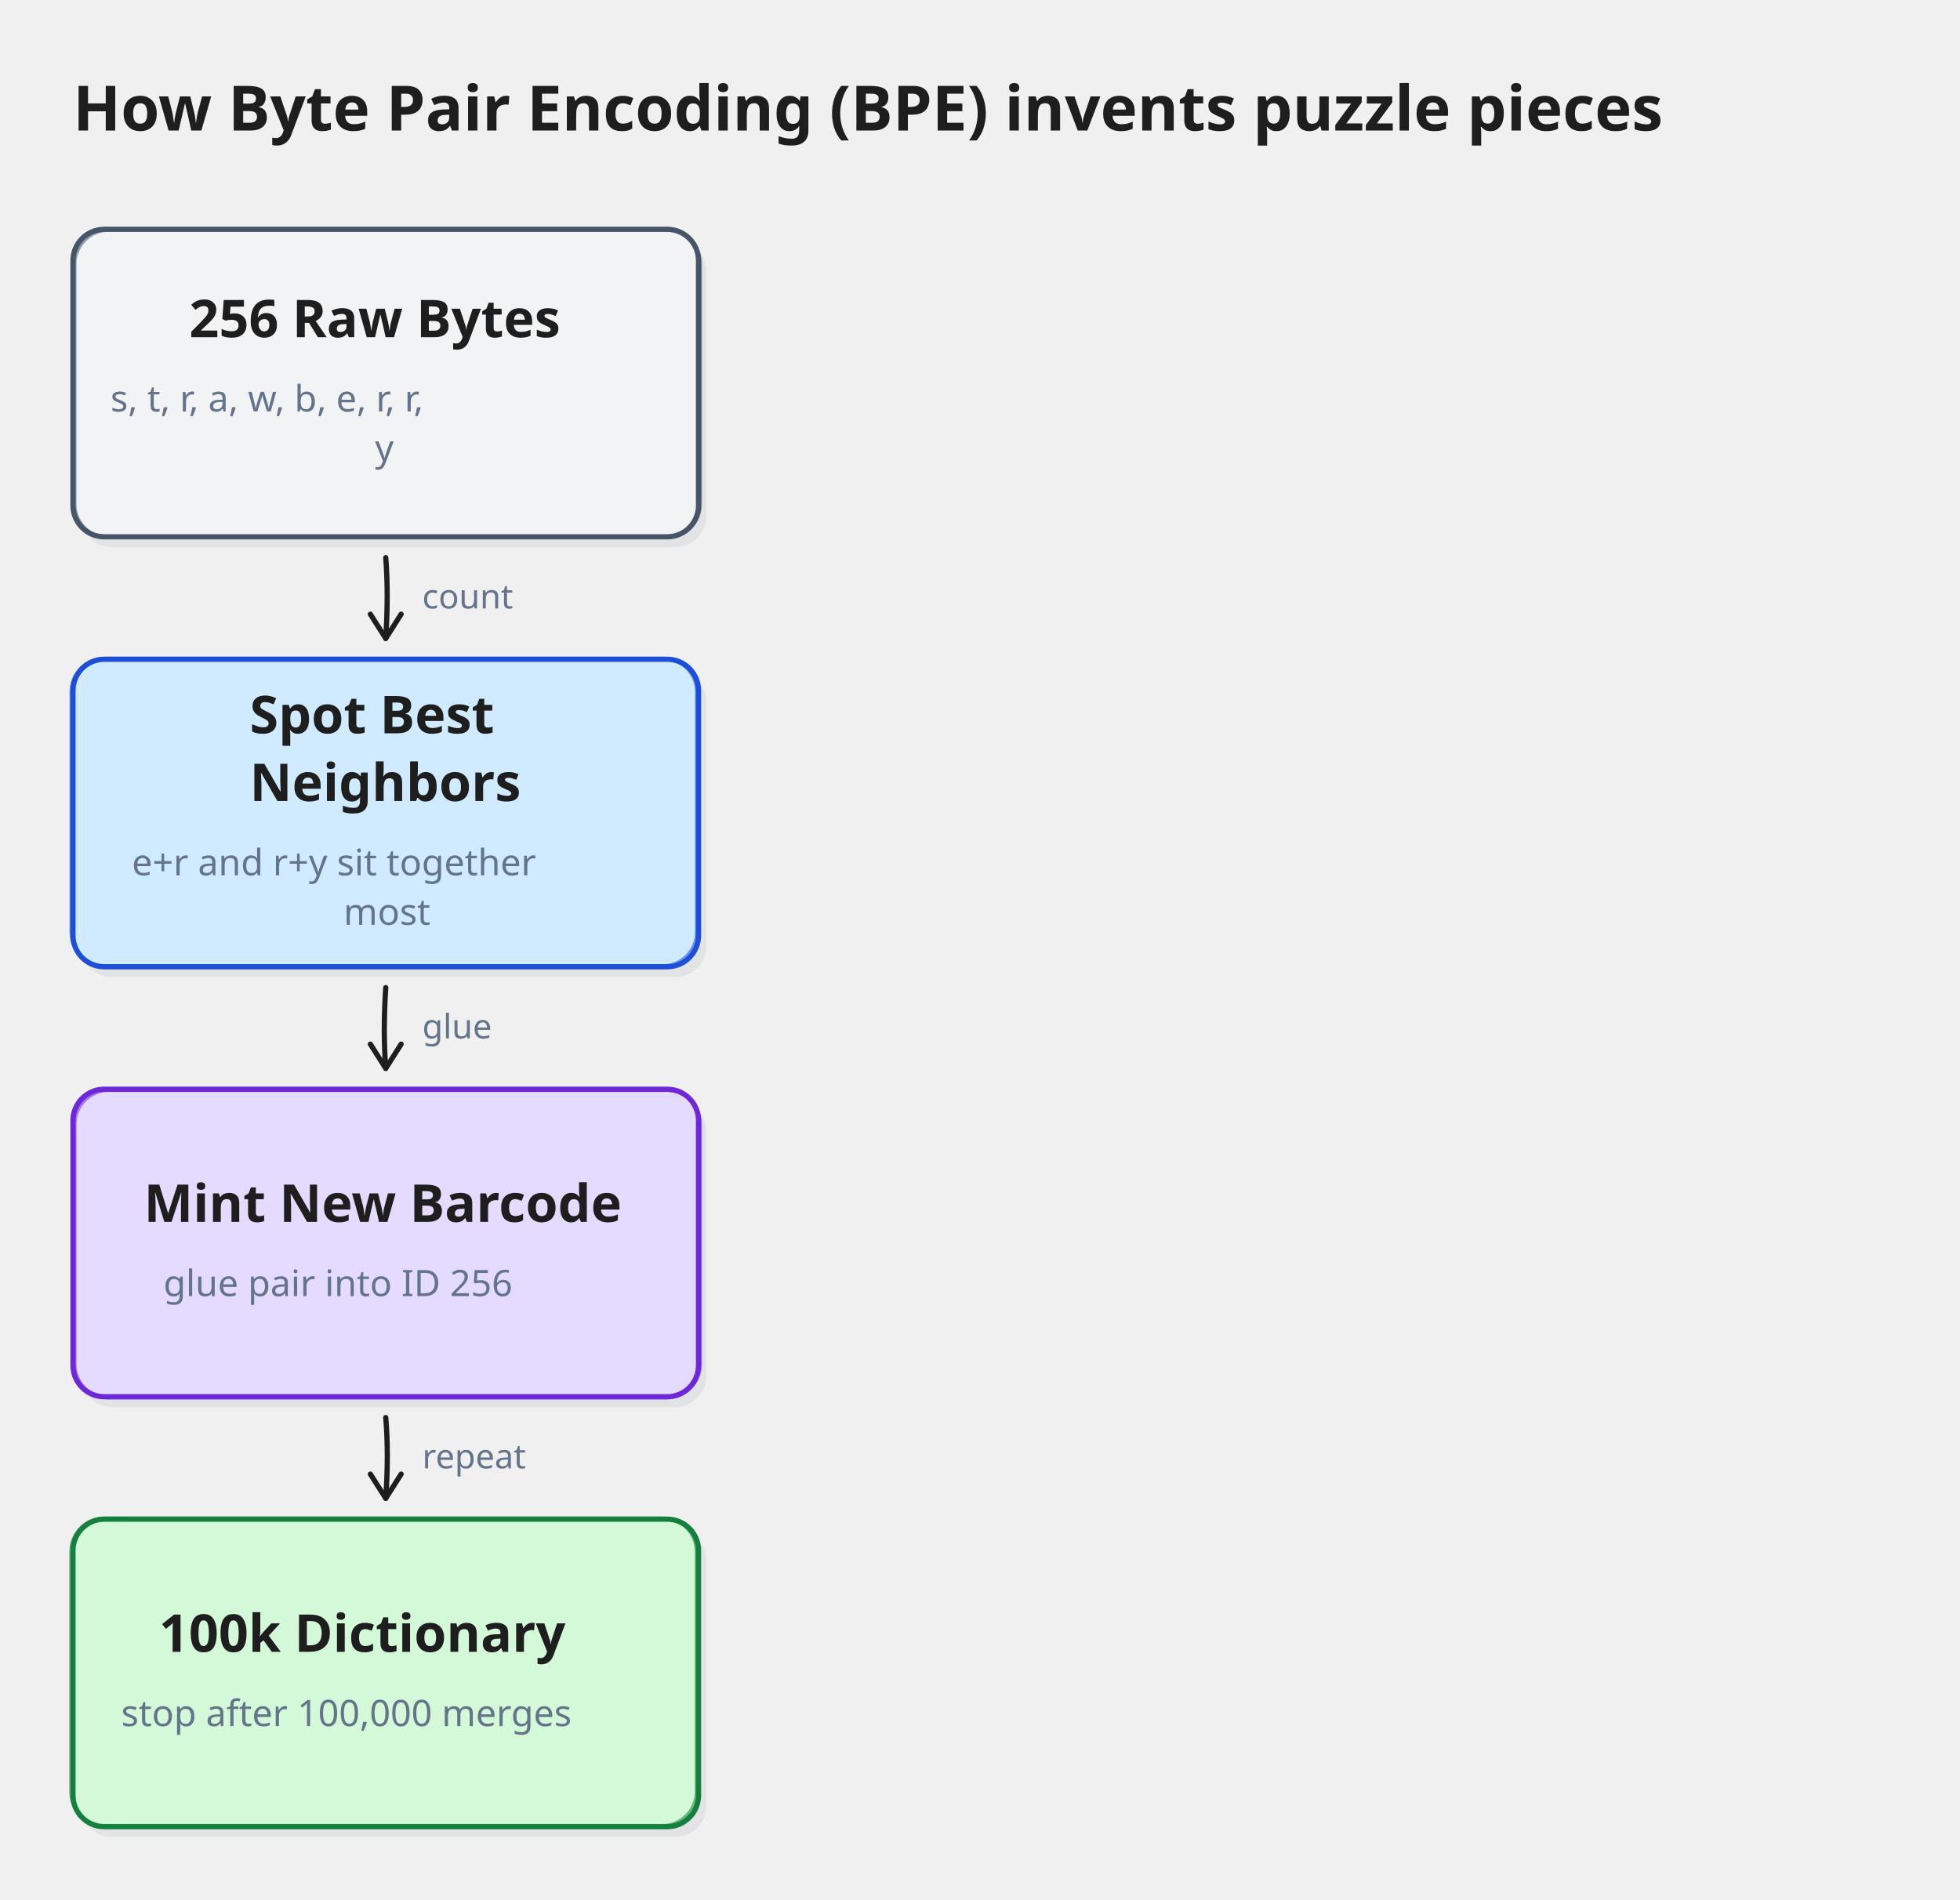
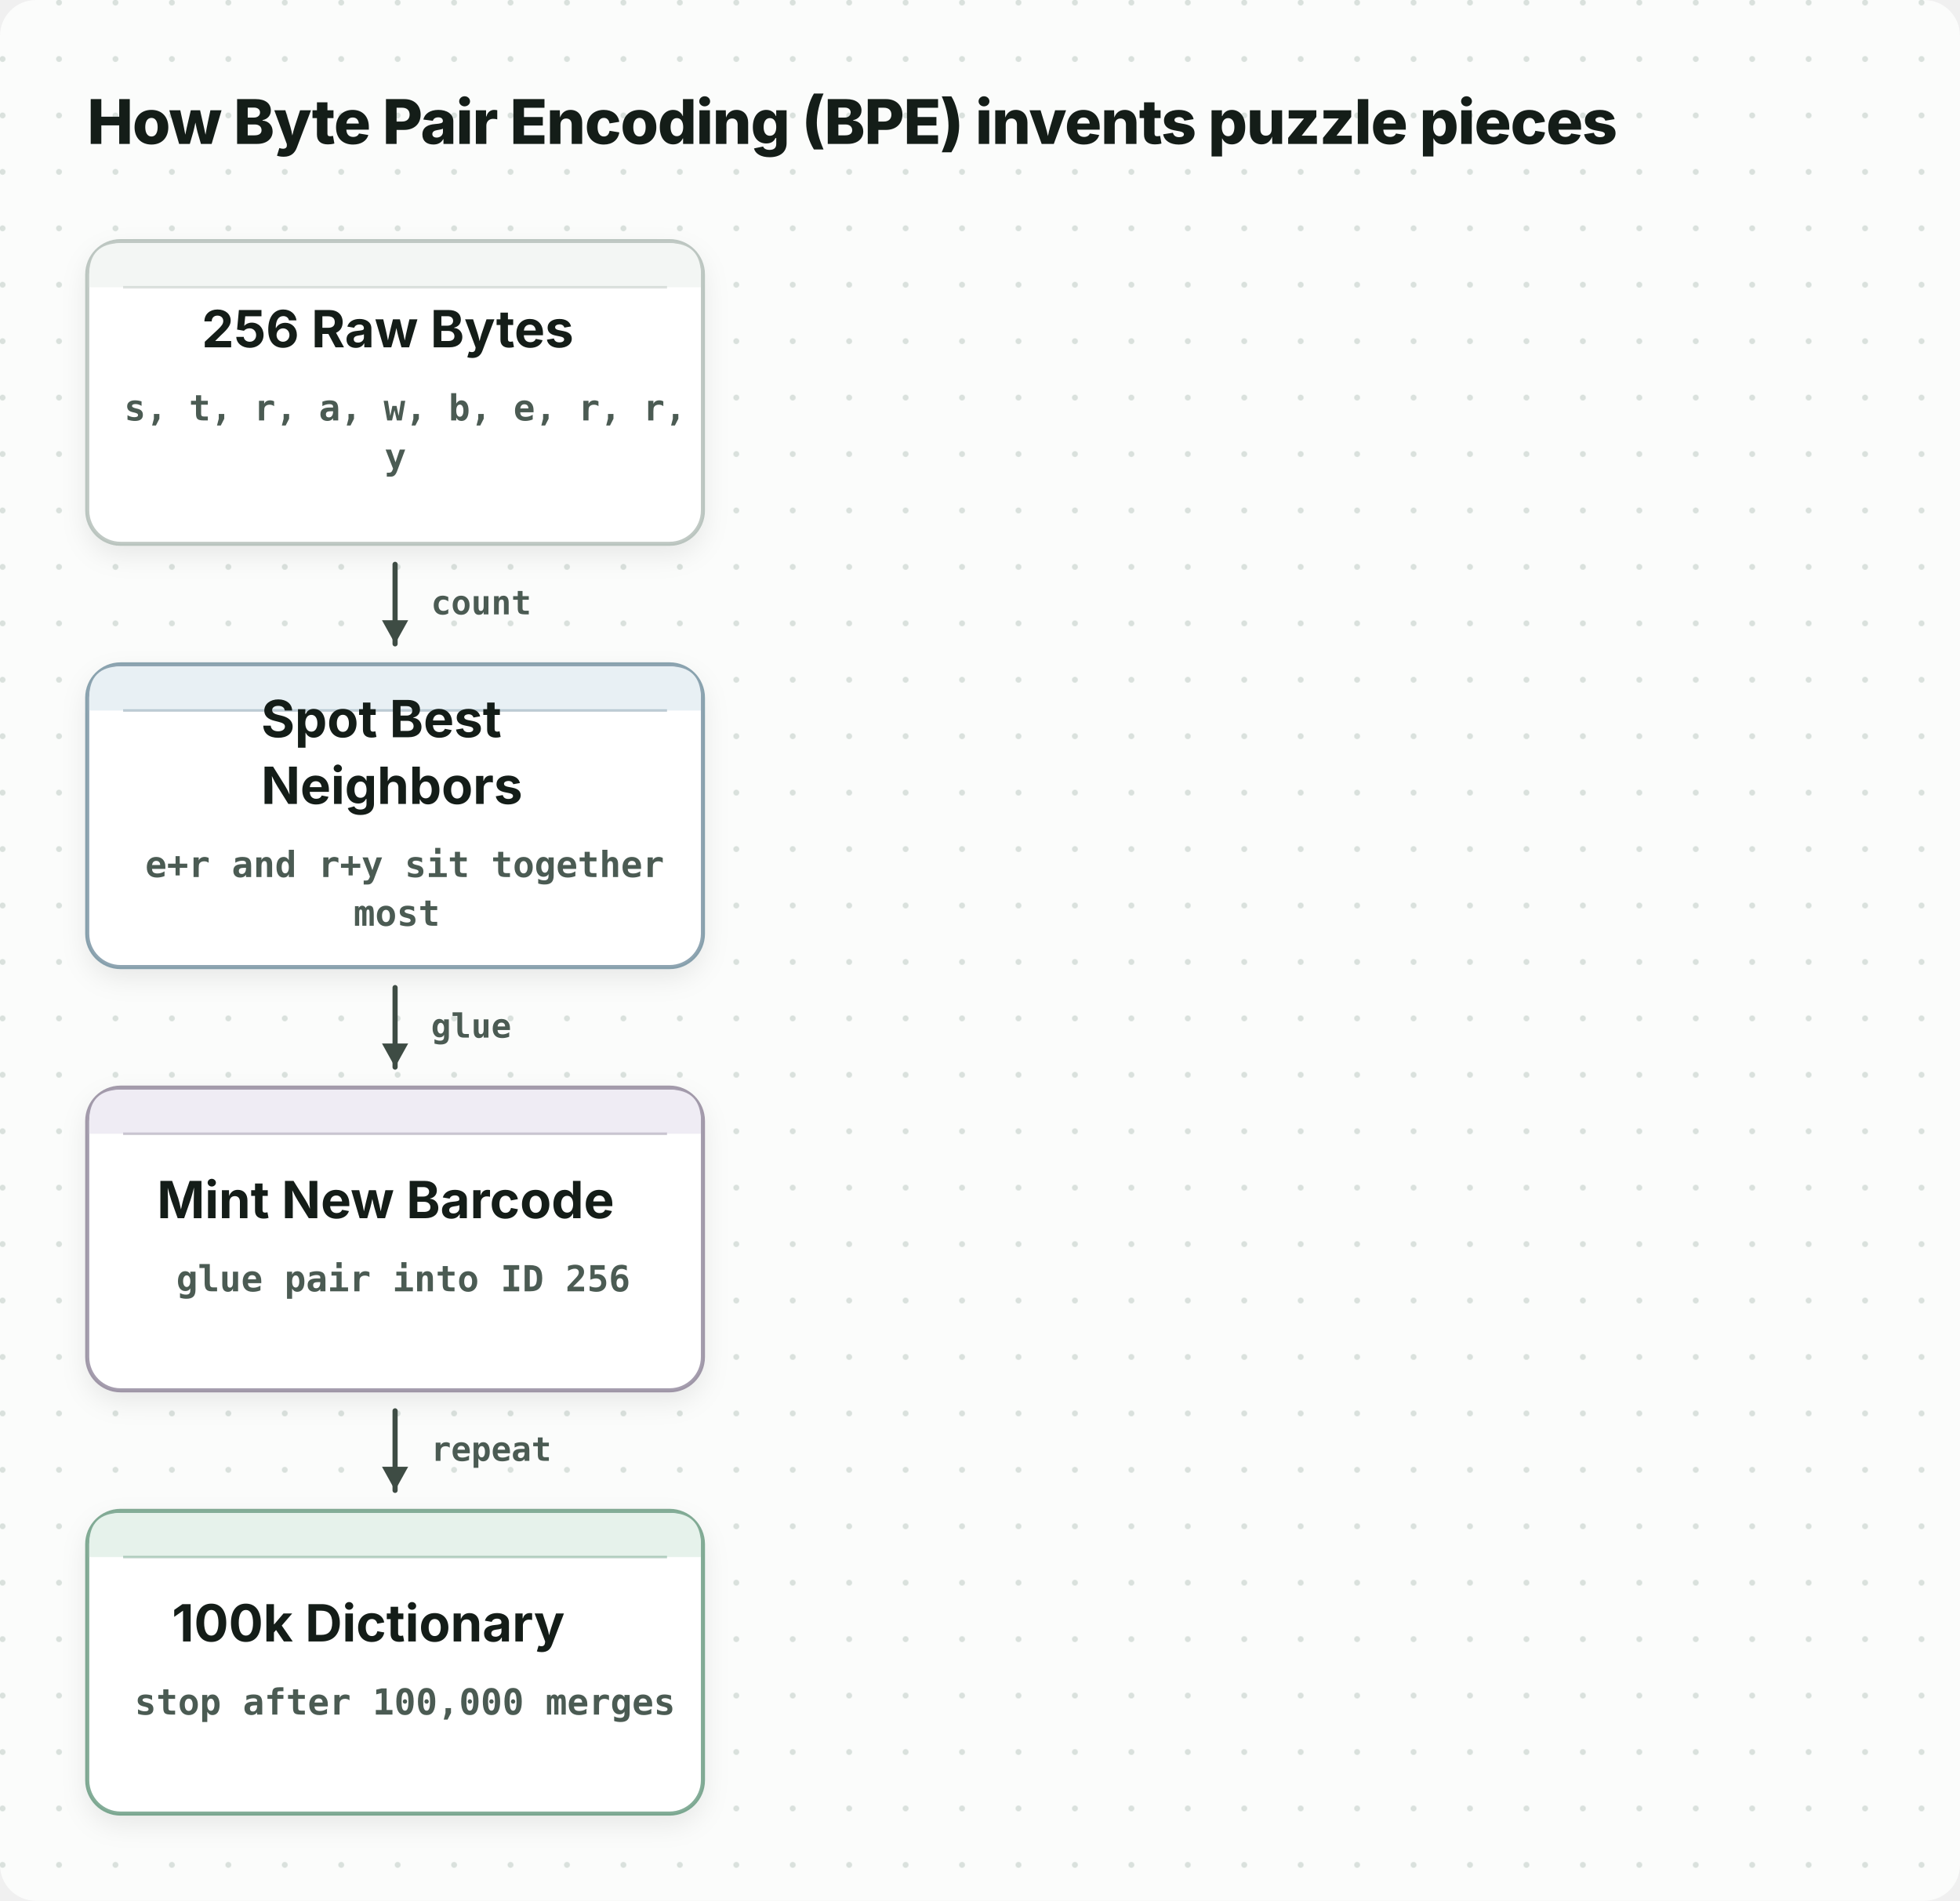
- <svg xmlns="http://www.w3.org/2000/svg" viewBox="-28.0 -28.0 752.0 729.0" width="100%" height="auto" class="excalidraw-svg">
+ <svg xmlns="http://www.w3.org/2000/svg" viewBox="-34.0 -34.0 764.0 741.0" width="100%" height="auto" class="excalidraw-svg">
  <defs>
+     <pattern id="draft-dots" width="22" height="22" patternUnits="userSpaceOnUse">
+       <circle cx="11" cy="11" r="1.15" fill="#c7d3cc" opacity="0.65" />
+     </pattern>
+     <filter id="card-shadow" x="-10%" y="-10%" width="125%" height="130%">
+       <feDropShadow dx="0" dy="4" stdDeviation="5" flood-color="#141d18" flood-opacity="0.08" />
+     </filter>
    <style>
- .excalidraw-text { font-family: "Virgil", "Comic Neue", "Caveat", "Segoe Print", "Bradley Hand", ui-rounded, sans-serif; }
+ .ed-title { font-family: "Bricolage Grotesque", -apple-system, BlinkMacSystemFont, sans-serif; letter-spacing: -0.015em; }
+ .ed-label { font-family: "Bricolage Grotesque", -apple-system, BlinkMacSystemFont, sans-serif; }
+ .ed-mono  { font-family: "IBM Plex Mono", ui-monospace, SFMono-Regular, monospace; }
</style>
  </defs>
-   <text x="0.0" y="22.1" font-size="24" font-weight="700" fill="#1e1e1e" class="excalidraw-text">How Byte Pair Encoding (BPE) invents puzzle pieces</text>
-   <rect x="3.0" y="64.0" width="240.0" height="118.0" rx="12" fill="#0f172a" fill-opacity="0.06" />
-   <rect x="0.0" y="60.0" width="240.0" height="118.0" rx="12" fill="#f1f3f5" stroke="#475569" stroke-width="2" />
-   <rect x="0.8" y="60.4" width="240.0" height="118.0" rx="13" fill="none" stroke="#475569" stroke-width="1.1" stroke-opacity="0.55" />
-   <text x="44.6" y="101.4" font-size="20" font-weight="700" fill="#1e1e1e" class="excalidraw-text">256 Raw Bytes</text>
-   <text x="14.4" y="129.9" font-size="14" font-weight="500" fill="#64748b" class="excalidraw-text">s, t, r, a, w, b, e, r, r,</text>
-   <text x="115.9" y="148.9" font-size="14" font-weight="500" fill="#64748b" class="excalidraw-text">y</text>
-   <rect x="3.0" y="229.0" width="240.0" height="118.0" rx="12" fill="#0f172a" fill-opacity="0.06" />
-   <rect x="0.0" y="225.0" width="240.0" height="118.0" rx="12" fill="#d0ebff" stroke="#1d4ed8" stroke-width="2" />
-   <rect x="-0.8" y="224.6" width="240.0" height="118.0" rx="13" fill="none" stroke="#1d4ed8" stroke-width="1.1" stroke-opacity="0.55" />
-   <text x="67.8" y="253.4" font-size="20" font-weight="700" fill="#1e1e1e" class="excalidraw-text">Spot Best</text>
-   <text x="67.8" y="279.4" font-size="20" font-weight="700" fill="#1e1e1e" class="excalidraw-text">Neighbors</text>
-   <text x="22.6" y="307.9" font-size="14" font-weight="500" fill="#64748b" class="excalidraw-text">e+r and r+y sit together</text>
-   <text x="103.8" y="326.9" font-size="14" font-weight="500" fill="#64748b" class="excalidraw-text">most</text>
-   <rect x="3.0" y="394.0" width="240.0" height="118.0" rx="12" fill="#0f172a" fill-opacity="0.06" />
-   <rect x="0.0" y="390.0" width="240.0" height="118.0" rx="12" fill="#e5dbff" stroke="#6d28d9" stroke-width="2" />
-   <rect x="0.8" y="390.5" width="240.0" height="118.0" rx="13" fill="none" stroke="#6d28d9" stroke-width="1.1" stroke-opacity="0.55" />
-   <text x="27.2" y="440.9" font-size="20" font-weight="700" fill="#1e1e1e" class="excalidraw-text">Mint New Barcode</text>
-   <text x="34.7" y="469.4" font-size="14" font-weight="500" fill="#64748b" class="excalidraw-text">glue pair into ID 256</text>
-   <rect x="3.0" y="559.0" width="240.0" height="118.0" rx="12" fill="#0f172a" fill-opacity="0.06" />
-   <rect x="0.0" y="555.0" width="240.0" height="118.0" rx="12" fill="#d3f9d8" stroke="#15803d" stroke-width="2" />
-   <rect x="-0.9" y="554.5" width="240.0" height="118.0" rx="13" fill="none" stroke="#15803d" stroke-width="1.1" stroke-opacity="0.55" />
-   <text x="33.0" y="605.9" font-size="20" font-weight="700" fill="#1e1e1e" class="excalidraw-text">100k Dictionary</text>
-   <text x="18.5" y="634.4" font-size="14" font-weight="500" fill="#64748b" class="excalidraw-text">stop after 100,000 merges</text>
-   <path d="M 120.0 186.0 Q 121.1 200.0 120.0 217.0" fill="none" stroke="#1e1e1e" stroke-width="2" stroke-linecap="round" stroke-linejoin="round" />
-   <path d="M 114.1 207.7 L 120.0 217.0 L 125.9 207.7" fill="none" stroke="#1e1e1e" stroke-width="2" stroke-linecap="round" stroke-linejoin="round" />
-   <text x="134.0" y="205.5" font-size="13" font-weight="500" fill="#64748b" class="excalidraw-text">count</text>
-   <path d="M 120.0 351.0 Q 118.9 368.0 120.0 382.0" fill="none" stroke="#1e1e1e" stroke-width="2" stroke-linecap="round" stroke-linejoin="round" />
-   <path d="M 114.1 372.7 L 120.0 382.0 L 125.9 372.7" fill="none" stroke="#1e1e1e" stroke-width="2" stroke-linecap="round" stroke-linejoin="round" />
-   <text x="134.0" y="370.5" font-size="13" font-weight="500" fill="#64748b" class="excalidraw-text">glue</text>
-   <path d="M 120.0 516.0 Q 121.2 530.1 120.0 547.0" fill="none" stroke="#1e1e1e" stroke-width="2" stroke-linecap="round" stroke-linejoin="round" />
-   <path d="M 114.1 537.7 L 120.0 547.0 L 125.9 537.7" fill="none" stroke="#1e1e1e" stroke-width="2" stroke-linecap="round" stroke-linejoin="round" />
-   <text x="134.0" y="535.5" font-size="13" font-weight="500" fill="#64748b" class="excalidraw-text">repeat</text>
+   <rect x="-34.0" y="-34.0" width="764.0" height="741.0" rx="14" fill="#fbfcfb" />
+   <rect x="-34.0" y="-34.0" width="764.0" height="741.0" rx="14" fill="url(#draft-dots)" />
+   <text x="0.0" y="22.1" font-size="24" font-weight="800" fill="#141d18" class="ed-title">How Byte Pair Encoding (BPE) invents puzzle pieces</text>
+   <rect x="0.0" y="60.0" width="240.0" height="118.0" rx="13" fill="#ffffff" stroke="#8d9c94" stroke-opacity="0.55" stroke-width="1.6" filter="url(#card-shadow)" />
+   <path d="M 13.0 60.8 H 227.0 Q 239.2 60.8 239.2 73.0 V 78.0 H 0.8 V 73.0 Q 0.8 60.8 13.0 60.8 Z" fill="#f3f6f4" />
+   <line x1="14.0" y1="78.0" x2="226.0" y2="78.0" stroke="#8d9c94" stroke-opacity="0.28" stroke-width="1" />
+   <text x="44.6" y="101.4" font-size="20" font-weight="700" fill="#141d18" class="ed-label">256 Raw Bytes</text>
+   <text x="14.4" y="129.9" font-size="14" font-weight="600" fill="#4b5b53" class="ed-mono">s, t, r, a, w, b, e, r, r,</text>
+   <text x="115.9" y="148.9" font-size="14" font-weight="600" fill="#4b5b53" class="ed-mono">y</text>
+   <rect x="0.0" y="225.0" width="240.0" height="118.0" rx="13" fill="#ffffff" stroke="#335c73" stroke-opacity="0.55" stroke-width="1.6" filter="url(#card-shadow)" />
+   <path d="M 13.0 225.8 H 227.0 Q 239.2 225.8 239.2 238.0 V 243.0 H 0.8 V 238.0 Q 0.8 225.8 13.0 225.8 Z" fill="#e8f0f4" />
+   <line x1="14.0" y1="243.0" x2="226.0" y2="243.0" stroke="#335c73" stroke-opacity="0.28" stroke-width="1" />
+   <text x="67.8" y="253.4" font-size="20" font-weight="700" fill="#141d18" class="ed-label">Spot Best</text>
+   <text x="67.8" y="279.4" font-size="20" font-weight="700" fill="#141d18" class="ed-label">Neighbors</text>
+   <text x="22.6" y="307.9" font-size="14" font-weight="600" fill="#4b5b53" class="ed-mono">e+r and r+y sit together</text>
+   <text x="103.8" y="326.9" font-size="14" font-weight="600" fill="#4b5b53" class="ed-mono">most</text>
+   <rect x="0.0" y="390.0" width="240.0" height="118.0" rx="13" fill="#ffffff" stroke="#5c4d6b" stroke-opacity="0.55" stroke-width="1.6" filter="url(#card-shadow)" />
+   <path d="M 13.0 390.8 H 227.0 Q 239.2 390.8 239.2 403.0 V 408.0 H 0.8 V 403.0 Q 0.8 390.8 13.0 390.8 Z" fill="#efecf4" />
+   <line x1="14.0" y1="408.0" x2="226.0" y2="408.0" stroke="#5c4d6b" stroke-opacity="0.28" stroke-width="1" />
+   <text x="27.2" y="440.9" font-size="20" font-weight="700" fill="#141d18" class="ed-label">Mint New Barcode</text>
+   <text x="34.7" y="469.4" font-size="14" font-weight="600" fill="#4b5b53" class="ed-mono">glue pair into ID 256</text>
+   <rect x="0.0" y="555.0" width="240.0" height="118.0" rx="13" fill="#ffffff" stroke="#1f6a44" stroke-opacity="0.55" stroke-width="1.6" filter="url(#card-shadow)" />
+   <path d="M 13.0 555.8 H 227.0 Q 239.2 555.8 239.2 568.0 V 573.0 H 0.8 V 568.0 Q 0.8 555.8 13.0 555.8 Z" fill="#e6f2eb" />
+   <line x1="14.0" y1="573.0" x2="226.0" y2="573.0" stroke="#1f6a44" stroke-opacity="0.28" stroke-width="1" />
+   <text x="33.0" y="605.9" font-size="20" font-weight="700" fill="#141d18" class="ed-label">100k Dictionary</text>
+   <text x="18.5" y="634.4" font-size="14" font-weight="600" fill="#4b5b53" class="ed-mono">stop after 100,000 merges</text>
+   <path d="M 120.0 186.0 L 120.0 217.0" fill="none" stroke="#3e4c44" stroke-width="2.0" stroke-linecap="round" stroke-linejoin="round" />
+   <polygon points="120.0,217.0 114.9,207.8 125.1,207.8" fill="#3e4c44" />
+   <text x="134.0" y="205.5" font-size="13" font-weight="600" fill="#4b5b53" class="ed-mono">count</text>
+   <path d="M 120.0 351.0 L 120.0 382.0" fill="none" stroke="#3e4c44" stroke-width="2.0" stroke-linecap="round" stroke-linejoin="round" />
+   <polygon points="120.0,382.0 114.9,372.8 125.1,372.8" fill="#3e4c44" />
+   <text x="134.0" y="370.5" font-size="13" font-weight="600" fill="#4b5b53" class="ed-mono">glue</text>
+   <path d="M 120.0 516.0 L 120.0 547.0" fill="none" stroke="#3e4c44" stroke-width="2.0" stroke-linecap="round" stroke-linejoin="round" />
+   <polygon points="120.0,547.0 114.9,537.8 125.1,537.8" fill="#3e4c44" />
+   <text x="134.0" y="535.5" font-size="13" font-weight="600" fill="#4b5b53" class="ed-mono">repeat</text>
</svg>
